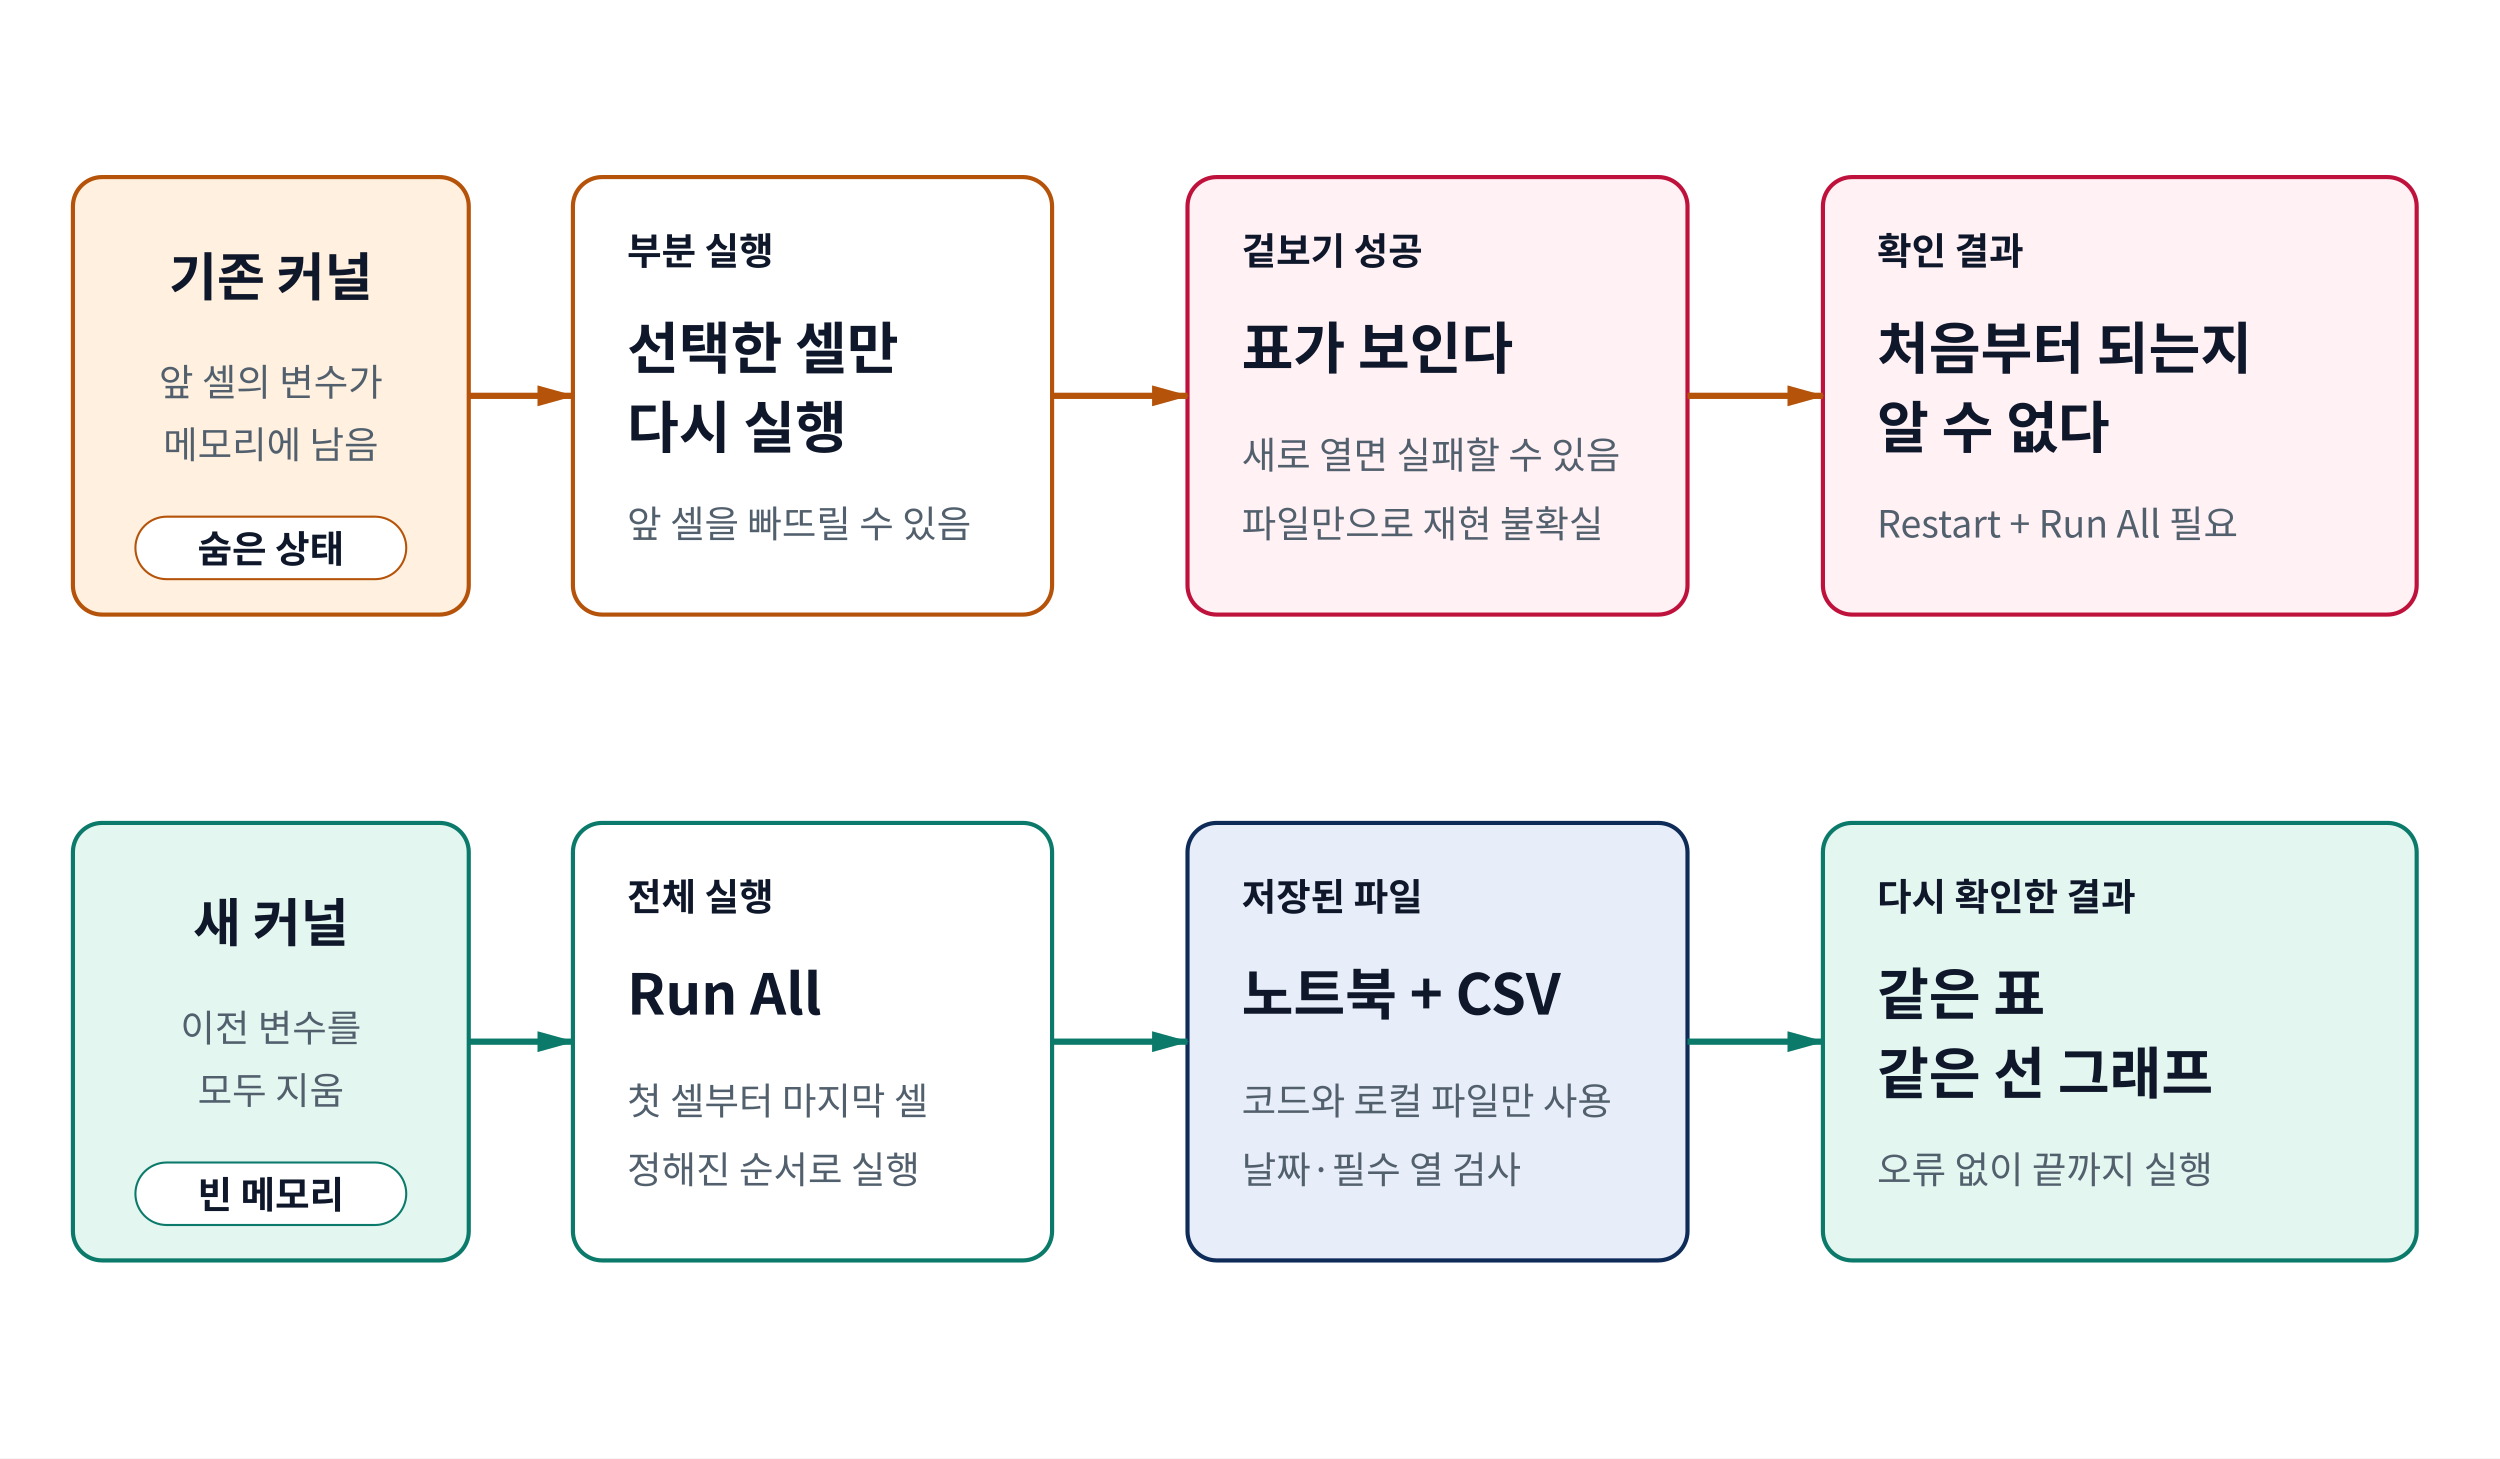
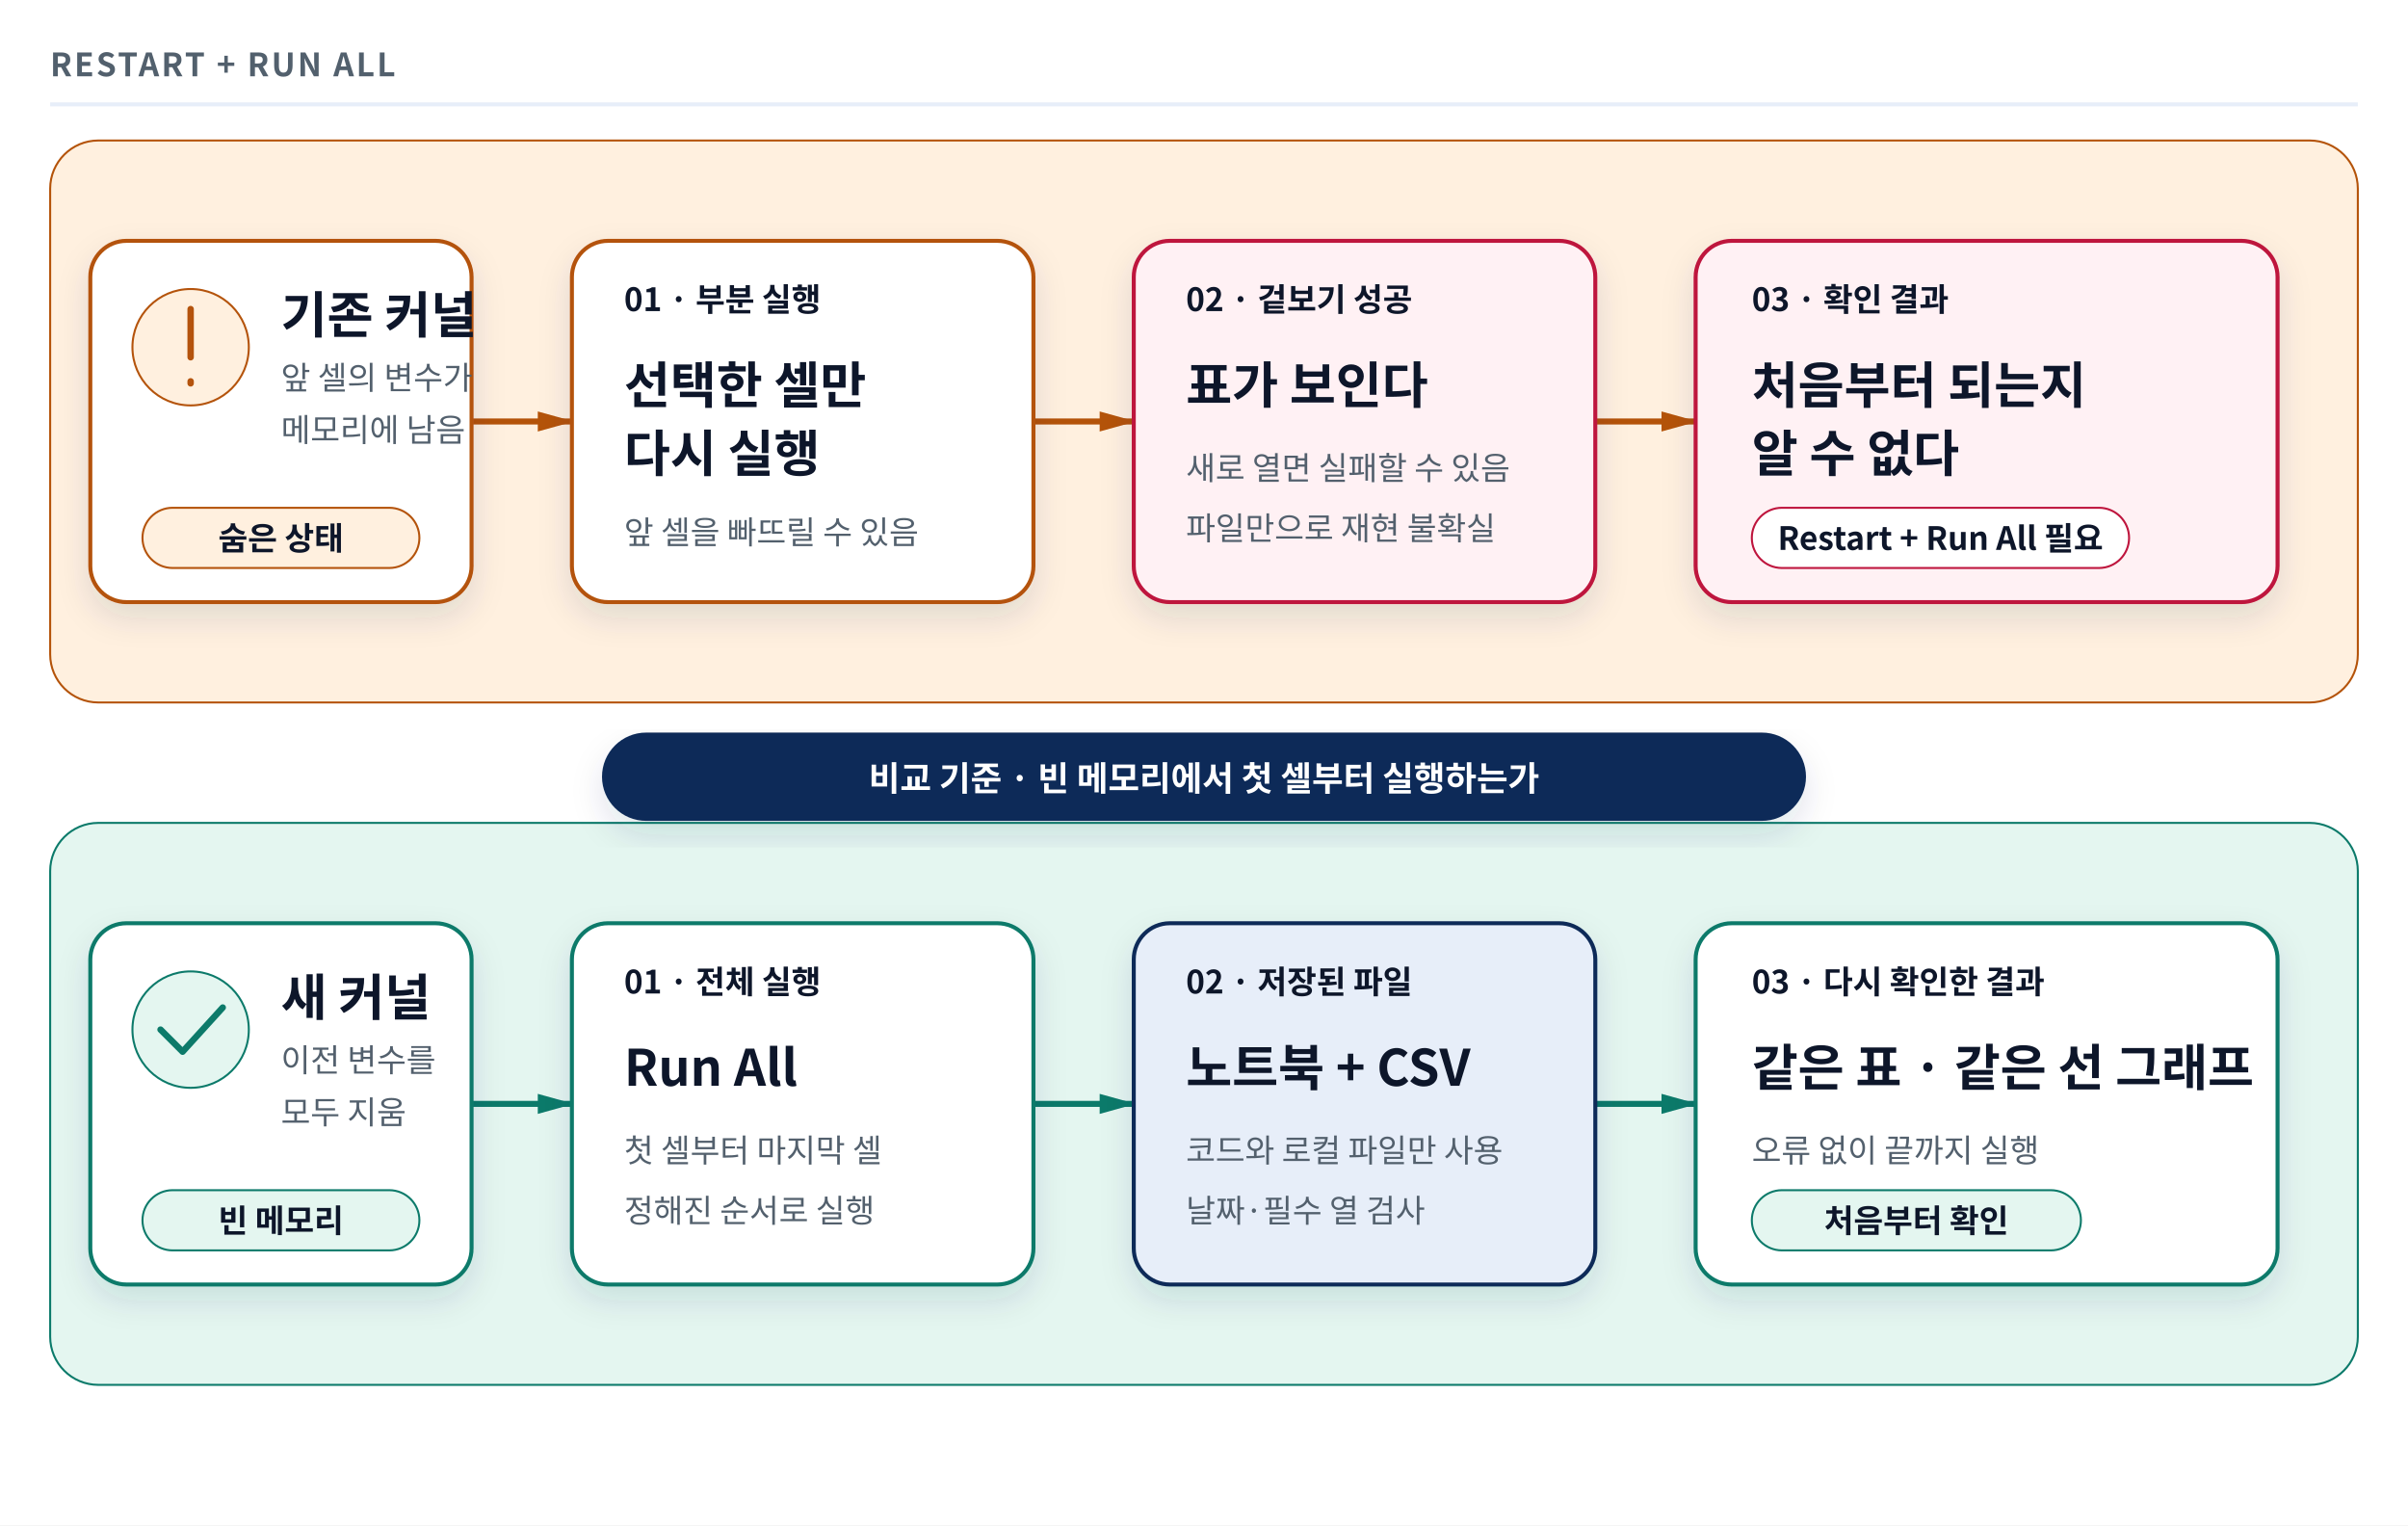
- <svg xmlns="http://www.w3.org/2000/svg" viewBox="0 0 1200 700" role="img" aria-labelledby="title desc">
+ <svg xmlns="http://www.w3.org/2000/svg" viewBox="0 0 1200 760" role="img" aria-labelledby="title desc">
  <defs>
+     <filter id="shadow" x="-20%" y="-20%" width="140%" height="150%">
+       <feDropShadow dx="0" dy="7" stdDeviation="8" flood-color="#0F2C59" flood-opacity="0.12" />
+     </filter>
    <marker id="arrow-warn" markerUnits="userSpaceOnUse" viewBox="0 0 18 10" refX="17" refY="5" markerWidth="18" markerHeight="10" orient="auto">
      <path d="M0 0L18 5L0 10Z" fill="#B45309" />
    </marker>
    <marker id="arrow-ok" markerUnits="userSpaceOnUse" viewBox="0 0 18 10" refX="17" refY="5" markerWidth="18" markerHeight="10" orient="auto">
      <path d="M0 0L18 5L0 10Z" fill="#0B7A6A" />
    </marker>
    <style>
      text{font-family:"Noto Sans CJK KR","Noto Sans KR",sans-serif;fill:#0F172A}
+       .meta{font-size:16px;font-weight:700;letter-spacing:1.1px;fill:#52606D}
      .lane{font-size:25px;font-weight:700}
-       .kicker{font-size:18px;font-weight:700}
-       .main{font-size:27px;font-weight:700}
-       .sub{font-size:18px;font-weight:400;fill:#52606D}
+       .kicker{font-size:16px;font-weight:700}
+       .main{font-size:25px;font-weight:700}
+       .sub{font-size:16px;font-weight:400;fill:#52606D}
+       .reverse{fill:#FFFFFF}
      .warn{fill:none;stroke:#B45309;stroke-width:3;marker-end:url(#arrow-warn)}
      .ok{fill:none;stroke:#0B7A6A;stroke-width:3;marker-end:url(#arrow-ok)}
+       .icon-warn{fill:none;stroke:#B45309;stroke-width:3.2;stroke-linecap:round;stroke-linejoin:round}
+       .icon-ok{fill:none;stroke:#0B7A6A;stroke-width:3.2;stroke-linecap:round;stroke-linejoin:round}
    </style>
  </defs>
-   <rect width="1200" height="700" fill="#FFFFFF" />
-   <rect x="35" y="85" width="190" height="210" rx="14" fill="#FFF0DF" stroke="#B45309" stroke-width="2" />
-   <text class="lane" x="130" y="142" text-anchor="middle" fill="#B45309">기존 커널</text>
-   <text class="sub" x="130" y="190" text-anchor="middle">앞 셀의 변수가</text>
-   <text class="sub" x="130" y="220" text-anchor="middle">메모리에 남음</text>
-   <rect x="65" y="248" width="130" height="30" rx="15" fill="#FFFFFF" stroke="#B45309" />
-   <text class="kicker" x="130" y="270" text-anchor="middle" fill="#B45309">숨은 상태</text>
-   <rect x="275" y="85" width="230" height="210" rx="14" fill="#FFFFFF" stroke="#B45309" stroke-width="2" />
-   <text class="kicker" x="301" y="127" fill="#B45309">부분 실행</text>
-   <text class="main" x="301" y="177">선택한 셀만</text>
-   <text class="main" x="301" y="215">다시 실행</text>
-   <text class="sub" x="301" y="258">앞 셀을 빠뜨릴 수 있음</text>
-   <rect x="570" y="85" width="240" height="210" rx="14" fill="#FFF1F4" stroke="#BE123C" stroke-width="2" />
-   <text class="kicker" x="596" y="127" fill="#BE123C">겉보기 성공</text>
-   <text class="main" x="596" y="177">표가 보인다</text>
-   <text class="sub" x="596" y="225">새로 열면 실패할 수 있음</text>
-   <text class="sub" x="596" y="258">파일만으로 재현 불확실</text>
-   <rect x="875" y="85" width="285" height="210" rx="14" fill="#FFF1F4" stroke="#BE123C" stroke-width="2" />
-   <text class="kicker" x="901" y="127" fill="#BE123C">확인 결과</text>
-   <text class="main" x="901" y="177">처음부터 되는지</text>
-   <text class="main" x="901" y="215">알 수 없다</text>
-   <text class="sub" x="901" y="258">Restart + Run All 필요</text>
-   <path class="warn" d="M225 190H275" />
-   <path class="warn" d="M505 190H570" />
-   <path class="warn" d="M810 190H875" />
-   <rect x="35" y="395" width="190" height="210" rx="14" fill="#E4F6F0" stroke="#0B7A6A" stroke-width="2" />
-   <text class="lane" x="130" y="452" text-anchor="middle" fill="#0B7A6A">새 커널</text>
-   <text class="sub" x="130" y="500" text-anchor="middle">이전 변수를</text>
-   <text class="sub" x="130" y="530" text-anchor="middle">모두 지움</text>
-   <rect x="65" y="558" width="130" height="30" rx="15" fill="#FFFFFF" stroke="#0B7A6A" />
-   <text class="kicker" x="130" y="580" text-anchor="middle" fill="#0B7A6A">빈 메모리</text>
-   <rect x="275" y="395" width="230" height="210" rx="14" fill="#FFFFFF" stroke="#0B7A6A" stroke-width="2" />
-   <text class="kicker" x="301" y="437" fill="#0B7A6A">전체 실행</text>
-   <text class="main" x="301" y="487">Run All</text>
-   <text class="sub" x="301" y="535">첫 셀부터 마지막 셀</text>
-   <text class="sub" x="301" y="568">정해진 순서로 실행</text>
-   <rect x="570" y="395" width="240" height="210" rx="14" fill="#E7EEF9" stroke="#0F2C59" stroke-width="2" />
-   <text class="kicker" x="596" y="437">저장된 파일</text>
-   <text class="main" x="596" y="487">노트북 + CSV</text>
-   <text class="sub" x="596" y="535">코드와 로컬 파일만 사용</text>
-   <text class="sub" x="596" y="568">날짜·필수 열 검사</text>
-   <rect x="875" y="395" width="285" height="210" rx="14" fill="#E4F6F0" stroke="#0B7A6A" stroke-width="2" />
-   <text class="kicker" x="901" y="437" fill="#0B7A6A">다시 확인한 결과</text>
-   <text class="main" x="901" y="487">같은 표</text>
-   <text class="main" x="901" y="525">같은 선 그래프</text>
-   <text class="sub" x="901" y="568">오류 없이 끝까지 실행</text>
-   <path class="ok" d="M225 500H275" />
-   <path class="ok" d="M505 500H570" />
-   <path class="ok" d="M810 500H875" />
+   <rect width="1200" height="760" fill="#FFFFFF" />
+   <g id="background" aria-hidden="true">
+     <text class="meta" x="25" y="38">RESTART + RUN ALL</text>
+     <path d="M25 52H1175" stroke="#E7EEF9" stroke-width="2" />
+     <rect x="25" y="70" width="1150" height="280" rx="24" fill="#FFF0DF" stroke="#B45309" />
+     <rect x="25" y="410" width="1150" height="280" rx="24" fill="#E4F6F0" stroke="#0B7A6A" />
+   </g>
+   <g id="lane-connectors" aria-hidden="true">
+     <path class="warn" d="M235 210H285" />
+     <path class="warn" d="M515 210H565" />
+     <path class="warn" d="M795 210H845" />
+     <path class="ok" d="M235 550H285" />
+     <path class="ok" d="M515 550H565" />
+     <path class="ok" d="M795 550H845" />
+   </g>
+   <g id="old-kernel" filter="url(#shadow)">
+     <rect x="45" y="120" width="190" height="180" rx="18" fill="#FFFFFF" stroke="#B45309" stroke-width="2" />
+     <circle cx="95" cy="173" r="29" fill="#FFF0DF" stroke="#B45309" />
+     <path class="icon-warn" d="M95 154V178M95 190V191" />
+     <text class="lane" x="140" y="166" fill="#B45309">기존 커널</text>
+     <text class="sub" x="140" y="194">앞 셀의 변수가</text>
+     <text class="sub" x="140" y="220">메모리에 남음</text>
+     <rect x="71" y="253" width="138" height="30" rx="15" fill="#FFF0DF" stroke="#B45309" />
+     <text class="kicker" x="140" y="274" text-anchor="middle" fill="#B45309">숨은 상태</text>
+   </g>
+   <g id="partial-run" filter="url(#shadow)">
+     <rect x="285" y="120" width="230" height="180" rx="18" fill="#FFFFFF" stroke="#B45309" stroke-width="2" />
+     <text class="kicker" x="311" y="155" fill="#B45309">01 · 부분 실행</text>
+     <text class="main" x="311" y="201">선택한 셀만</text>
+     <text class="main" x="311" y="235">다시 실행</text>
+     <text class="sub" x="311" y="271">앞 셀을 빠뜨릴 수 있음</text>
+   </g>
+   <g id="apparent-success" filter="url(#shadow)">
+     <rect x="565" y="120" width="230" height="180" rx="18" fill="#FFF1F4" stroke="#BE123C" stroke-width="2" />
+     <text class="kicker" x="591" y="155" fill="#BE123C">02 · 겉보기 성공</text>
+     <text class="main" x="591" y="201">표가 보인다</text>
+     <text class="sub" x="591" y="239">새로 열면 실패할 수 있음</text>
+     <text class="sub" x="591" y="269">파일만으로 재현 불확실</text>
+   </g>
+   <g id="uncertain-result" filter="url(#shadow)">
+     <rect x="845" y="120" width="290" height="180" rx="18" fill="#FFF1F4" stroke="#BE123C" stroke-width="2" />
+     <text class="kicker" x="873" y="155" fill="#BE123C">03 · 확인 결과</text>
+     <text class="main" x="873" y="201">처음부터 되는지</text>
+     <text class="main" x="873" y="235">알 수 없다</text>
+     <rect x="873" y="253" width="188" height="30" rx="15" fill="#FFFFFF" stroke="#BE123C" />
+     <text class="kicker" x="967" y="274" text-anchor="middle" fill="#BE123C">Restart + Run All 필요</text>
+   </g>
+   <g id="comparison-rule" filter="url(#shadow)">
+     <rect x="300" y="365" width="600" height="44" rx="22" fill="#0F2C59" />
+     <text class="reverse" x="600" y="394" text-anchor="middle" font-size="17" font-weight="700">비교 기준 · 빈 메모리에서 첫 셀부터 실행하는가</text>
+   </g>
+   <g id="fresh-kernel" filter="url(#shadow)">
+     <rect x="45" y="460" width="190" height="180" rx="18" fill="#FFFFFF" stroke="#0B7A6A" stroke-width="2" />
+     <circle cx="95" cy="513" r="29" fill="#E4F6F0" stroke="#0B7A6A" />
+     <path class="icon-ok" d="M80 513L91 524L111 502" />
+     <text class="lane" x="140" y="506" fill="#0B7A6A">새 커널</text>
+     <text class="sub" x="140" y="534">이전 변수를</text>
+     <text class="sub" x="140" y="560">모두 지움</text>
+     <rect x="71" y="593" width="138" height="30" rx="15" fill="#E4F6F0" stroke="#0B7A6A" />
+     <text class="kicker" x="140" y="614" text-anchor="middle" fill="#0B7A6A">빈 메모리</text>
+   </g>
+   <g id="run-all" filter="url(#shadow)">
+     <rect x="285" y="460" width="230" height="180" rx="18" fill="#FFFFFF" stroke="#0B7A6A" stroke-width="2" />
+     <text class="kicker" x="311" y="495" fill="#0B7A6A">01 · 전체 실행</text>
+     <text class="main" x="311" y="541">Run All</text>
+     <text class="sub" x="311" y="579">첫 셀부터 마지막 셀</text>
+     <text class="sub" x="311" y="609">정해진 순서로 실행</text>
+   </g>
+   <g id="saved-inputs" filter="url(#shadow)">
+     <rect x="565" y="460" width="230" height="180" rx="18" fill="#E7EEF9" stroke="#0F2C59" stroke-width="2" />
+     <text class="kicker" x="591" y="495" fill="#0F2C59">02 · 저장된 파일</text>
+     <text class="main" x="591" y="541">노트북 + CSV</text>
+     <text class="sub" x="591" y="579">코드와 로컬 파일만 사용</text>
+     <text class="sub" x="591" y="609">날짜·필수 열 검사</text>
+   </g>
+   <g id="reproduced-output" filter="url(#shadow)">
+     <rect x="845" y="460" width="290" height="180" rx="18" fill="#FFFFFF" stroke="#0B7A6A" stroke-width="2" />
+     <text class="kicker" x="873" y="495" fill="#0B7A6A">03 · 다시 확인한 결과</text>
+     <text class="main" x="873" y="541">같은 표 · 같은 선 그래프</text>
+     <text class="sub" x="873" y="579">오류 없이 끝까지 실행</text>
+     <rect x="873" y="593" width="164" height="30" rx="15" fill="#E4F6F0" stroke="#0B7A6A" />
+     <text class="kicker" x="955" y="614" text-anchor="middle" fill="#0B7A6A">처음부터 확인</text>
+   </g>
</svg>
